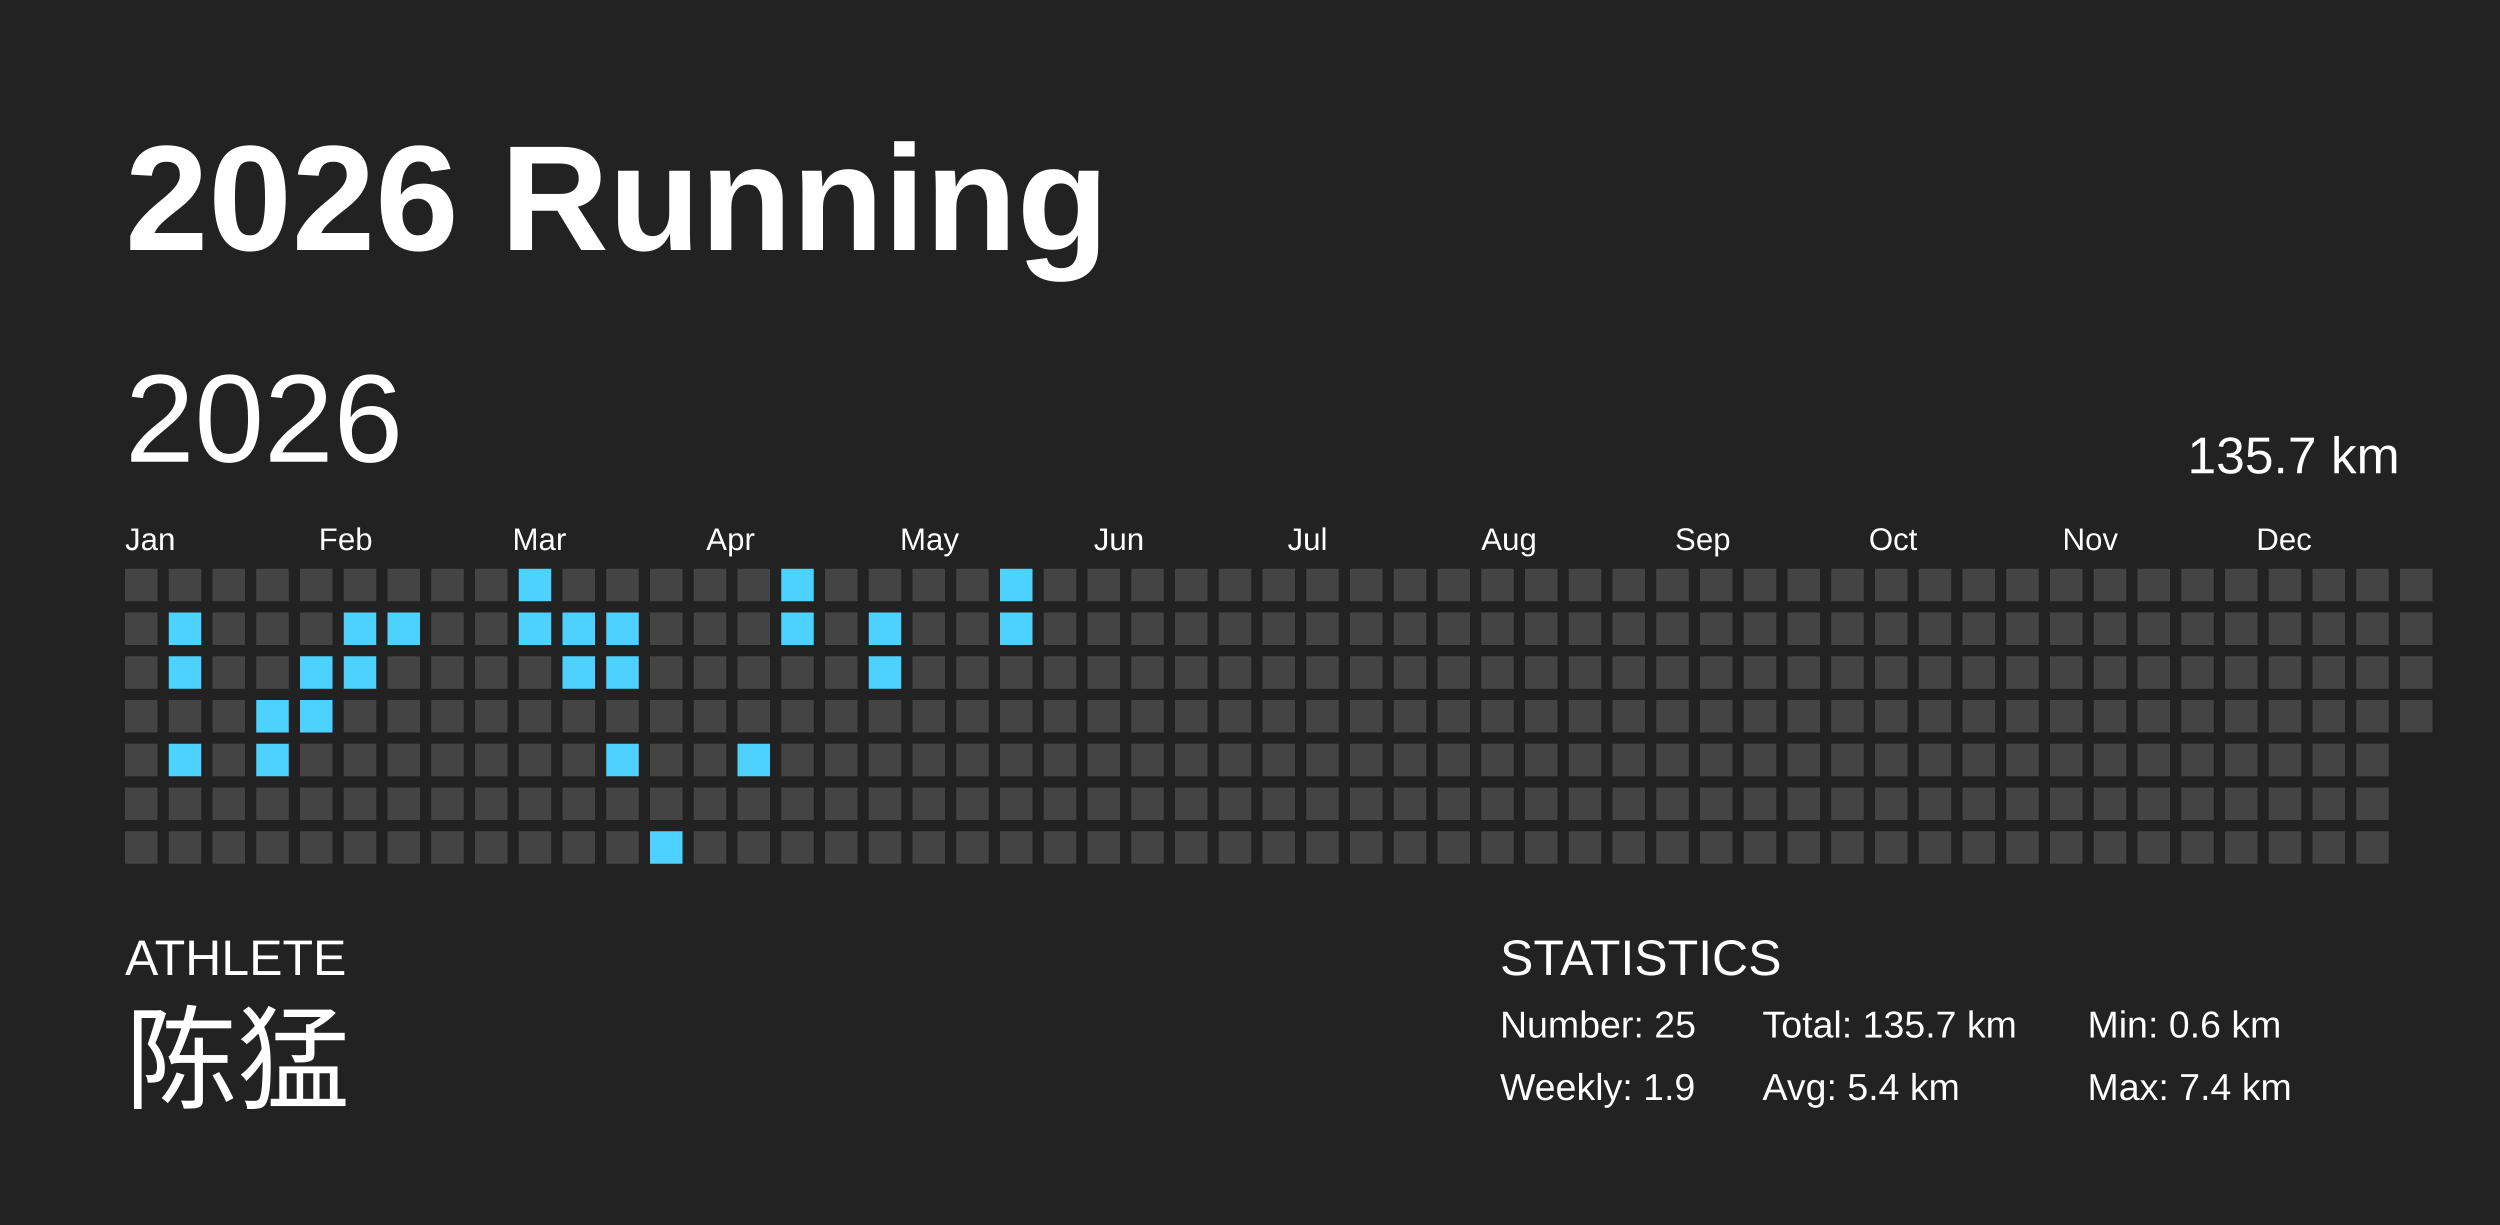
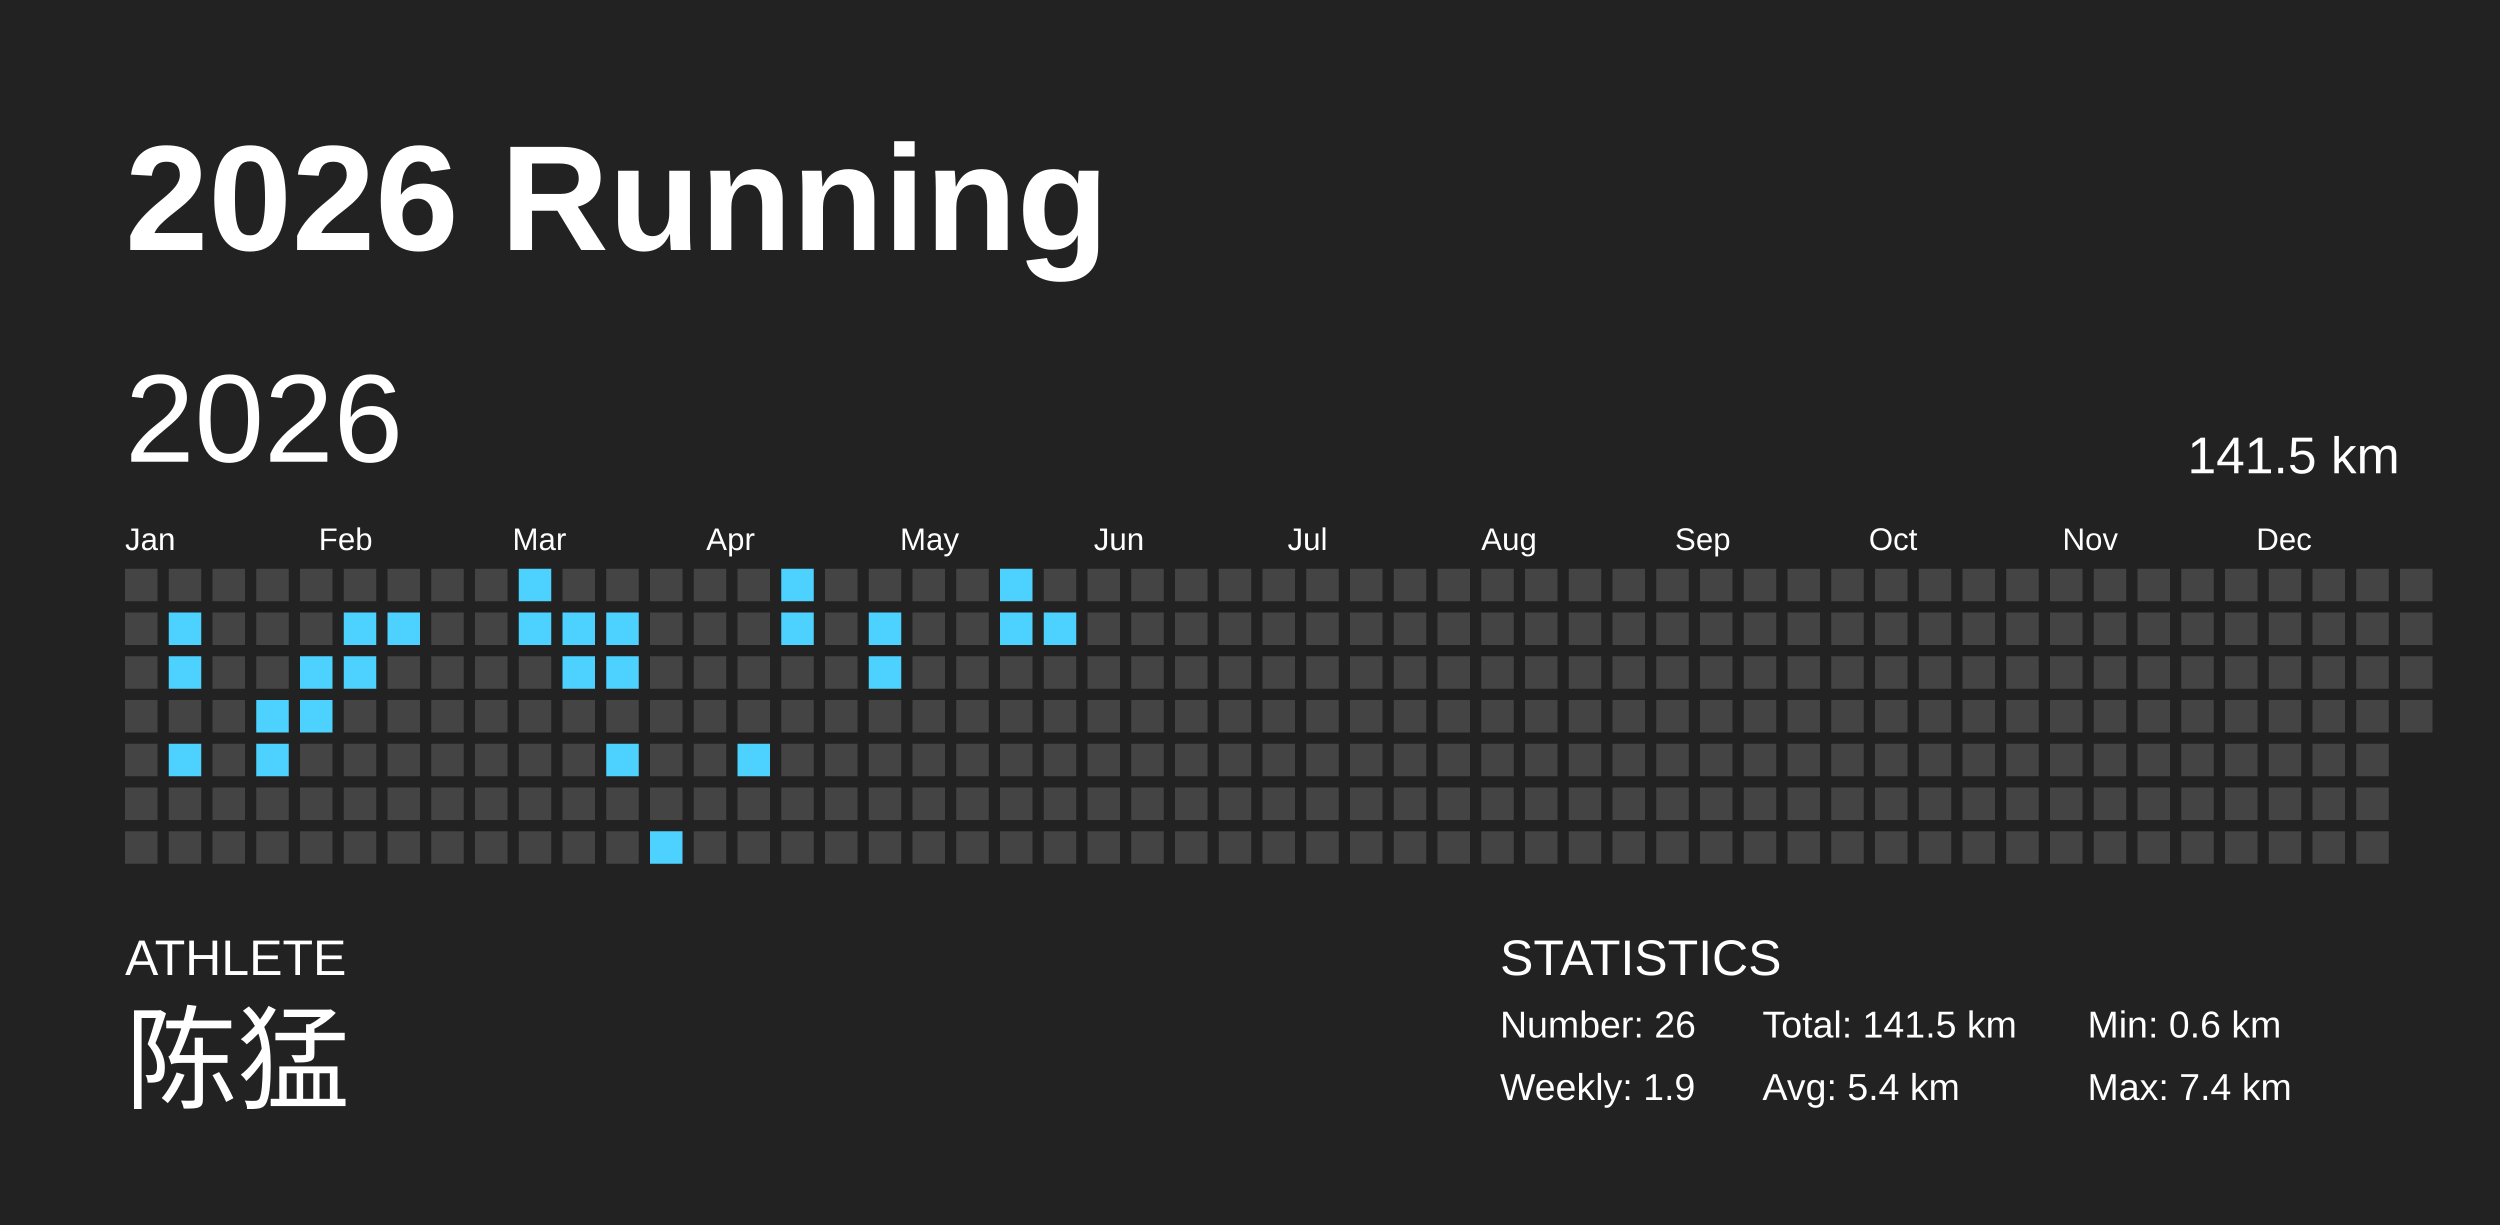
<svg xmlns="http://www.w3.org/2000/svg" baseProfile="full" height="98mm" version="1.1" viewBox="0,0,200,98" width="200mm">
  <defs />
  <rect fill="#222222" height="98" width="200" x="0" y="0" />
  <text fill="#FFFFFF" style="font-size:12px; font-family:Arial; font-weight:bold;" x="10" y="20">2026 Running</text>
  <text fill="#FFFFFF" style="font-size:4px; font-family:Arial" x="10" y="78">ATHLETE</text>
  <text fill="#FFFFFF" style="font-size:9px; font-family:Arial" x="10" y="88">陈猛</text>
  <text fill="#FFFFFF" style="font-size:4px; font-family:Arial" x="120" y="78">STATISTICS</text>
-   <text fill="#FFFFFF" style="font-size:3px; font-family:Arial" x="120" y="83">Number: 25</text>
+   <text fill="#FFFFFF" style="font-size:3px; font-family:Arial" x="120" y="83">Number: 26</text>
  <text fill="#FFFFFF" style="font-size:3px; font-family:Arial" x="120" y="88">Weekly: 1.9</text>
-   <text fill="#FFFFFF" style="font-size:3px; font-family:Arial" x="141" y="83">Total: 135.7 km</text>
+   <text fill="#FFFFFF" style="font-size:3px; font-family:Arial" x="141" y="83">Total: 141.5 km</text>
  <text fill="#FFFFFF" style="font-size:3px; font-family:Arial" x="141" y="88">Avg: 5.4 km</text>
  <text fill="#FFFFFF" style="font-size:3px; font-family:Arial" x="167" y="83">Min: 0.6 km</text>
  <text fill="#FFFFFF" style="font-size:3px; font-family:Arial" x="167" y="88">Max: 7.4 km</text>
  <text dominant-baseline="hanging" fill="#FFFFFF" style="font-size:10.0px; font-family:Arial;" x="10" y="30">2026</text>
-   <text dominant-baseline="hanging" fill="#FFFFFF" style="font-size:4.125px; font-family:Arial;" x="175" y="35">135.7 km</text>
+   <text dominant-baseline="hanging" fill="#FFFFFF" style="font-size:4.125px; font-family:Arial;" x="175" y="35">141.5 km</text>
  <text fill="#FFFFFF" style="font-size:2.5px; font-family:Arial" x="10.0" y="44">Jan</text>
  <text fill="#FFFFFF" style="font-size:2.5px; font-family:Arial" x="25.5" y="44">Feb</text>
  <text fill="#FFFFFF" style="font-size:2.5px; font-family:Arial" x="41.0" y="44">Mar</text>
  <text fill="#FFFFFF" style="font-size:2.5px; font-family:Arial" x="56.5" y="44">Apr</text>
  <text fill="#FFFFFF" style="font-size:2.5px; font-family:Arial" x="72.0" y="44">May</text>
  <text fill="#FFFFFF" style="font-size:2.5px; font-family:Arial" x="87.5" y="44">Jun</text>
  <text fill="#FFFFFF" style="font-size:2.5px; font-family:Arial" x="103.0" y="44">Jul</text>
  <text fill="#FFFFFF" style="font-size:2.5px; font-family:Arial" x="118.5" y="44">Aug</text>
  <text fill="#FFFFFF" style="font-size:2.5px; font-family:Arial" x="134.0" y="44">Sep</text>
  <text fill="#FFFFFF" style="font-size:2.5px; font-family:Arial" x="149.5" y="44">Oct</text>
  <text fill="#FFFFFF" style="font-size:2.5px; font-family:Arial" x="165.0" y="44">Nov</text>
  <text fill="#FFFFFF" style="font-size:2.5px; font-family:Arial" x="180.5" y="44">Dec</text>
  <rect fill="#444444" height="2.6" width="2.6" x="10.0" y="45.5" />
  <rect fill="#444444" height="2.6" width="2.6" x="10.0" y="49.0" />
  <rect fill="#444444" height="2.6" width="2.6" x="10.0" y="52.5" />
  <rect fill="#444444" height="2.6" width="2.6" x="10.0" y="56.0" />
  <rect fill="#444444" height="2.6" width="2.6" x="10.0" y="59.5" />
  <rect fill="#444444" height="2.6" width="2.6" x="10.0" y="63.0" />
  <rect fill="#444444" height="2.6" width="2.6" x="10.0" y="66.5" />
  <rect fill="#444444" height="2.6" width="2.6" x="13.5" y="45.5" />
  <rect fill="#4dd2ff" height="2.6" width="2.6" x="13.5" y="49.0" />
  <rect fill="#4dd2ff" height="2.6" width="2.6" x="13.5" y="52.5" />
  <rect fill="#444444" height="2.6" width="2.6" x="13.5" y="56.0" />
  <rect fill="#4dd2ff" height="2.6" width="2.6" x="13.5" y="59.5" />
  <rect fill="#444444" height="2.6" width="2.6" x="13.5" y="63.0" />
  <rect fill="#444444" height="2.6" width="2.6" x="13.5" y="66.5" />
  <rect fill="#444444" height="2.6" width="2.6" x="17.0" y="45.5" />
  <rect fill="#444444" height="2.6" width="2.6" x="17.0" y="49.0" />
  <rect fill="#444444" height="2.6" width="2.6" x="17.0" y="52.5" />
  <rect fill="#444444" height="2.6" width="2.6" x="17.0" y="56.0" />
  <rect fill="#444444" height="2.6" width="2.6" x="17.0" y="59.5" />
  <rect fill="#444444" height="2.6" width="2.6" x="17.0" y="63.0" />
  <rect fill="#444444" height="2.6" width="2.6" x="17.0" y="66.5" />
  <rect fill="#444444" height="2.6" width="2.6" x="20.5" y="45.5" />
  <rect fill="#444444" height="2.6" width="2.6" x="20.5" y="49.0" />
  <rect fill="#444444" height="2.6" width="2.6" x="20.5" y="52.5" />
  <rect fill="#4dd2ff" height="2.6" width="2.6" x="20.5" y="56.0" />
  <rect fill="#4dd2ff" height="2.6" width="2.6" x="20.5" y="59.5" />
  <rect fill="#444444" height="2.6" width="2.6" x="20.5" y="63.0" />
  <rect fill="#444444" height="2.6" width="2.6" x="20.5" y="66.5" />
  <rect fill="#444444" height="2.6" width="2.6" x="24.0" y="45.5" />
  <rect fill="#444444" height="2.6" width="2.6" x="24.0" y="49.0" />
  <rect fill="#4dd2ff" height="2.6" width="2.6" x="24.0" y="52.5" />
  <rect fill="#4dd2ff" height="2.6" width="2.6" x="24.0" y="56.0" />
  <rect fill="#444444" height="2.6" width="2.6" x="24.0" y="59.5" />
  <rect fill="#444444" height="2.6" width="2.6" x="24.0" y="63.0" />
  <rect fill="#444444" height="2.6" width="2.6" x="24.0" y="66.5" />
  <rect fill="#444444" height="2.6" width="2.6" x="27.5" y="45.5" />
  <rect fill="#4dd2ff" height="2.6" width="2.6" x="27.5" y="49.0" />
  <rect fill="#4dd2ff" height="2.6" width="2.6" x="27.5" y="52.5" />
  <rect fill="#444444" height="2.6" width="2.6" x="27.5" y="56.0" />
  <rect fill="#444444" height="2.6" width="2.6" x="27.5" y="59.5" />
  <rect fill="#444444" height="2.6" width="2.6" x="27.5" y="63.0" />
  <rect fill="#444444" height="2.6" width="2.6" x="27.5" y="66.5" />
  <rect fill="#444444" height="2.6" width="2.6" x="31.0" y="45.5" />
  <rect fill="#4dd2ff" height="2.6" width="2.6" x="31.0" y="49.0" />
  <rect fill="#444444" height="2.6" width="2.6" x="31.0" y="52.5" />
  <rect fill="#444444" height="2.6" width="2.6" x="31.0" y="56.0" />
  <rect fill="#444444" height="2.6" width="2.6" x="31.0" y="59.5" />
  <rect fill="#444444" height="2.6" width="2.6" x="31.0" y="63.0" />
  <rect fill="#444444" height="2.6" width="2.6" x="31.0" y="66.5" />
  <rect fill="#444444" height="2.6" width="2.6" x="34.5" y="45.5" />
  <rect fill="#444444" height="2.6" width="2.6" x="34.5" y="49.0" />
  <rect fill="#444444" height="2.6" width="2.6" x="34.5" y="52.5" />
  <rect fill="#444444" height="2.6" width="2.6" x="34.5" y="56.0" />
  <rect fill="#444444" height="2.6" width="2.6" x="34.5" y="59.5" />
  <rect fill="#444444" height="2.6" width="2.6" x="34.5" y="63.0" />
  <rect fill="#444444" height="2.6" width="2.6" x="34.5" y="66.5" />
  <rect fill="#444444" height="2.6" width="2.6" x="38.0" y="45.5" />
  <rect fill="#444444" height="2.6" width="2.6" x="38.0" y="49.0" />
  <rect fill="#444444" height="2.6" width="2.6" x="38.0" y="52.5" />
  <rect fill="#444444" height="2.6" width="2.6" x="38.0" y="56.0" />
  <rect fill="#444444" height="2.6" width="2.6" x="38.0" y="59.5" />
  <rect fill="#444444" height="2.6" width="2.6" x="38.0" y="63.0" />
  <rect fill="#444444" height="2.6" width="2.6" x="38.0" y="66.5" />
  <rect fill="#4dd2ff" height="2.6" width="2.6" x="41.5" y="45.5" />
  <rect fill="#4dd2ff" height="2.6" width="2.6" x="41.5" y="49.0" />
  <rect fill="#444444" height="2.6" width="2.6" x="41.5" y="52.5" />
  <rect fill="#444444" height="2.6" width="2.6" x="41.5" y="56.0" />
  <rect fill="#444444" height="2.6" width="2.6" x="41.5" y="59.5" />
  <rect fill="#444444" height="2.6" width="2.6" x="41.5" y="63.0" />
  <rect fill="#444444" height="2.6" width="2.6" x="41.5" y="66.5" />
  <rect fill="#444444" height="2.6" width="2.6" x="45.0" y="45.5" />
  <rect fill="#4dd2ff" height="2.6" width="2.6" x="45.0" y="49.0" />
  <rect fill="#4dd2ff" height="2.6" width="2.6" x="45.0" y="52.5" />
  <rect fill="#444444" height="2.6" width="2.6" x="45.0" y="56.0" />
  <rect fill="#444444" height="2.6" width="2.6" x="45.0" y="59.5" />
  <rect fill="#444444" height="2.6" width="2.6" x="45.0" y="63.0" />
  <rect fill="#444444" height="2.6" width="2.6" x="45.0" y="66.5" />
  <rect fill="#444444" height="2.6" width="2.6" x="48.5" y="45.5" />
  <rect fill="#4dd2ff" height="2.6" width="2.6" x="48.5" y="49.0" />
  <rect fill="#4dd2ff" height="2.6" width="2.6" x="48.5" y="52.5" />
  <rect fill="#444444" height="2.6" width="2.6" x="48.5" y="56.0" />
  <rect fill="#4dd2ff" height="2.6" width="2.6" x="48.5" y="59.5" />
  <rect fill="#444444" height="2.6" width="2.6" x="48.5" y="63.0" />
  <rect fill="#444444" height="2.6" width="2.6" x="48.5" y="66.5" />
  <rect fill="#444444" height="2.6" width="2.6" x="52.0" y="45.5" />
  <rect fill="#444444" height="2.6" width="2.6" x="52.0" y="49.0" />
  <rect fill="#444444" height="2.6" width="2.6" x="52.0" y="52.5" />
  <rect fill="#444444" height="2.6" width="2.6" x="52.0" y="56.0" />
  <rect fill="#444444" height="2.6" width="2.6" x="52.0" y="59.5" />
  <rect fill="#444444" height="2.6" width="2.6" x="52.0" y="63.0" />
  <rect fill="#4dd2ff" height="2.6" width="2.6" x="52.0" y="66.5" />
  <rect fill="#444444" height="2.6" width="2.6" x="55.5" y="45.5" />
  <rect fill="#444444" height="2.6" width="2.6" x="55.5" y="49.0" />
  <rect fill="#444444" height="2.6" width="2.6" x="55.5" y="52.5" />
  <rect fill="#444444" height="2.6" width="2.6" x="55.5" y="56.0" />
  <rect fill="#444444" height="2.6" width="2.6" x="55.5" y="59.5" />
  <rect fill="#444444" height="2.6" width="2.6" x="55.5" y="63.0" />
  <rect fill="#444444" height="2.6" width="2.6" x="55.5" y="66.5" />
  <rect fill="#444444" height="2.6" width="2.6" x="59.0" y="45.5" />
  <rect fill="#444444" height="2.6" width="2.6" x="59.0" y="49.0" />
  <rect fill="#444444" height="2.6" width="2.6" x="59.0" y="52.5" />
  <rect fill="#444444" height="2.6" width="2.6" x="59.0" y="56.0" />
  <rect fill="#4dd2ff" height="2.6" width="2.6" x="59.0" y="59.5" />
  <rect fill="#444444" height="2.6" width="2.6" x="59.0" y="63.0" />
  <rect fill="#444444" height="2.6" width="2.6" x="59.0" y="66.5" />
  <rect fill="#4dd2ff" height="2.6" width="2.6" x="62.5" y="45.5" />
  <rect fill="#4dd2ff" height="2.6" width="2.6" x="62.5" y="49.0" />
  <rect fill="#444444" height="2.6" width="2.6" x="62.5" y="52.5" />
  <rect fill="#444444" height="2.6" width="2.6" x="62.5" y="56.0" />
  <rect fill="#444444" height="2.6" width="2.6" x="62.5" y="59.5" />
  <rect fill="#444444" height="2.6" width="2.6" x="62.5" y="63.0" />
  <rect fill="#444444" height="2.6" width="2.6" x="62.5" y="66.5" />
  <rect fill="#444444" height="2.6" width="2.6" x="66.0" y="45.5" />
  <rect fill="#444444" height="2.6" width="2.6" x="66.0" y="49.0" />
  <rect fill="#444444" height="2.6" width="2.6" x="66.0" y="52.5" />
  <rect fill="#444444" height="2.6" width="2.6" x="66.0" y="56.0" />
  <rect fill="#444444" height="2.6" width="2.6" x="66.0" y="59.5" />
  <rect fill="#444444" height="2.6" width="2.6" x="66.0" y="63.0" />
  <rect fill="#444444" height="2.6" width="2.6" x="66.0" y="66.5" />
  <rect fill="#444444" height="2.6" width="2.6" x="69.5" y="45.5" />
  <rect fill="#4dd2ff" height="2.6" width="2.6" x="69.5" y="49.0" />
  <rect fill="#4dd2ff" height="2.6" width="2.6" x="69.5" y="52.5" />
  <rect fill="#444444" height="2.6" width="2.6" x="69.5" y="56.0" />
  <rect fill="#444444" height="2.6" width="2.6" x="69.5" y="59.5" />
  <rect fill="#444444" height="2.6" width="2.6" x="69.5" y="63.0" />
  <rect fill="#444444" height="2.6" width="2.6" x="69.5" y="66.5" />
  <rect fill="#444444" height="2.6" width="2.6" x="73.0" y="45.5" />
  <rect fill="#444444" height="2.6" width="2.6" x="73.0" y="49.0" />
  <rect fill="#444444" height="2.6" width="2.6" x="73.0" y="52.5" />
  <rect fill="#444444" height="2.6" width="2.6" x="73.0" y="56.0" />
  <rect fill="#444444" height="2.6" width="2.6" x="73.0" y="59.5" />
  <rect fill="#444444" height="2.6" width="2.6" x="73.0" y="63.0" />
  <rect fill="#444444" height="2.6" width="2.6" x="73.0" y="66.5" />
  <rect fill="#444444" height="2.6" width="2.6" x="76.5" y="45.5" />
  <rect fill="#444444" height="2.6" width="2.6" x="76.5" y="49.0" />
  <rect fill="#444444" height="2.6" width="2.6" x="76.5" y="52.5" />
  <rect fill="#444444" height="2.6" width="2.6" x="76.5" y="56.0" />
  <rect fill="#444444" height="2.6" width="2.6" x="76.5" y="59.5" />
  <rect fill="#444444" height="2.6" width="2.6" x="76.5" y="63.0" />
  <rect fill="#444444" height="2.6" width="2.6" x="76.5" y="66.5" />
  <rect fill="#4dd2ff" height="2.6" width="2.6" x="80.0" y="45.5" />
  <rect fill="#4dd2ff" height="2.6" width="2.6" x="80.0" y="49.0" />
  <rect fill="#444444" height="2.6" width="2.6" x="80.0" y="52.5" />
  <rect fill="#444444" height="2.6" width="2.6" x="80.0" y="56.0" />
  <rect fill="#444444" height="2.6" width="2.6" x="80.0" y="59.5" />
  <rect fill="#444444" height="2.6" width="2.6" x="80.0" y="63.0" />
  <rect fill="#444444" height="2.6" width="2.6" x="80.0" y="66.5" />
  <rect fill="#444444" height="2.6" width="2.6" x="83.5" y="45.5" />
-   <rect fill="#444444" height="2.6" width="2.6" x="83.5" y="49.0" />
+   <rect fill="#4dd2ff" height="2.6" width="2.6" x="83.5" y="49.0" />
  <rect fill="#444444" height="2.6" width="2.6" x="83.5" y="52.5" />
  <rect fill="#444444" height="2.6" width="2.6" x="83.5" y="56.0" />
  <rect fill="#444444" height="2.6" width="2.6" x="83.5" y="59.5" />
  <rect fill="#444444" height="2.6" width="2.6" x="83.5" y="63.0" />
  <rect fill="#444444" height="2.6" width="2.6" x="83.5" y="66.5" />
  <rect fill="#444444" height="2.6" width="2.6" x="87.0" y="45.5" />
  <rect fill="#444444" height="2.6" width="2.6" x="87.0" y="49.0" />
  <rect fill="#444444" height="2.6" width="2.6" x="87.0" y="52.5" />
  <rect fill="#444444" height="2.6" width="2.6" x="87.0" y="56.0" />
  <rect fill="#444444" height="2.6" width="2.6" x="87.0" y="59.5" />
  <rect fill="#444444" height="2.6" width="2.6" x="87.0" y="63.0" />
  <rect fill="#444444" height="2.6" width="2.6" x="87.0" y="66.5" />
  <rect fill="#444444" height="2.6" width="2.6" x="90.5" y="45.5" />
  <rect fill="#444444" height="2.6" width="2.6" x="90.5" y="49.0" />
  <rect fill="#444444" height="2.6" width="2.6" x="90.5" y="52.5" />
  <rect fill="#444444" height="2.6" width="2.6" x="90.5" y="56.0" />
  <rect fill="#444444" height="2.6" width="2.6" x="90.5" y="59.5" />
  <rect fill="#444444" height="2.6" width="2.6" x="90.5" y="63.0" />
  <rect fill="#444444" height="2.6" width="2.6" x="90.5" y="66.5" />
  <rect fill="#444444" height="2.6" width="2.6" x="94.0" y="45.5" />
  <rect fill="#444444" height="2.6" width="2.6" x="94.0" y="49.0" />
  <rect fill="#444444" height="2.6" width="2.6" x="94.0" y="52.5" />
  <rect fill="#444444" height="2.6" width="2.6" x="94.0" y="56.0" />
  <rect fill="#444444" height="2.6" width="2.6" x="94.0" y="59.5" />
  <rect fill="#444444" height="2.6" width="2.6" x="94.0" y="63.0" />
  <rect fill="#444444" height="2.6" width="2.6" x="94.0" y="66.5" />
  <rect fill="#444444" height="2.6" width="2.6" x="97.5" y="45.5" />
  <rect fill="#444444" height="2.6" width="2.6" x="97.5" y="49.0" />
  <rect fill="#444444" height="2.6" width="2.6" x="97.5" y="52.5" />
  <rect fill="#444444" height="2.6" width="2.6" x="97.5" y="56.0" />
  <rect fill="#444444" height="2.6" width="2.6" x="97.5" y="59.5" />
  <rect fill="#444444" height="2.6" width="2.6" x="97.5" y="63.0" />
  <rect fill="#444444" height="2.6" width="2.6" x="97.5" y="66.5" />
  <rect fill="#444444" height="2.6" width="2.6" x="101.0" y="45.5" />
  <rect fill="#444444" height="2.6" width="2.6" x="101.0" y="49.0" />
  <rect fill="#444444" height="2.6" width="2.6" x="101.0" y="52.5" />
  <rect fill="#444444" height="2.6" width="2.6" x="101.0" y="56.0" />
  <rect fill="#444444" height="2.6" width="2.6" x="101.0" y="59.5" />
  <rect fill="#444444" height="2.6" width="2.6" x="101.0" y="63.0" />
  <rect fill="#444444" height="2.6" width="2.6" x="101.0" y="66.5" />
  <rect fill="#444444" height="2.6" width="2.6" x="104.5" y="45.5" />
  <rect fill="#444444" height="2.6" width="2.6" x="104.5" y="49.0" />
  <rect fill="#444444" height="2.6" width="2.6" x="104.5" y="52.5" />
  <rect fill="#444444" height="2.6" width="2.6" x="104.5" y="56.0" />
  <rect fill="#444444" height="2.6" width="2.6" x="104.5" y="59.5" />
  <rect fill="#444444" height="2.6" width="2.6" x="104.5" y="63.0" />
  <rect fill="#444444" height="2.6" width="2.6" x="104.5" y="66.5" />
  <rect fill="#444444" height="2.6" width="2.6" x="108.0" y="45.5" />
  <rect fill="#444444" height="2.6" width="2.6" x="108.0" y="49.0" />
  <rect fill="#444444" height="2.6" width="2.6" x="108.0" y="52.5" />
  <rect fill="#444444" height="2.6" width="2.6" x="108.0" y="56.0" />
  <rect fill="#444444" height="2.6" width="2.6" x="108.0" y="59.5" />
  <rect fill="#444444" height="2.6" width="2.6" x="108.0" y="63.0" />
  <rect fill="#444444" height="2.6" width="2.6" x="108.0" y="66.5" />
  <rect fill="#444444" height="2.6" width="2.6" x="111.5" y="45.5" />
  <rect fill="#444444" height="2.6" width="2.6" x="111.5" y="49.0" />
  <rect fill="#444444" height="2.6" width="2.6" x="111.5" y="52.5" />
  <rect fill="#444444" height="2.6" width="2.6" x="111.5" y="56.0" />
  <rect fill="#444444" height="2.6" width="2.6" x="111.5" y="59.5" />
  <rect fill="#444444" height="2.6" width="2.6" x="111.5" y="63.0" />
  <rect fill="#444444" height="2.6" width="2.6" x="111.5" y="66.5" />
  <rect fill="#444444" height="2.6" width="2.6" x="115.0" y="45.5" />
  <rect fill="#444444" height="2.6" width="2.6" x="115.0" y="49.0" />
  <rect fill="#444444" height="2.6" width="2.6" x="115.0" y="52.5" />
  <rect fill="#444444" height="2.6" width="2.6" x="115.0" y="56.0" />
  <rect fill="#444444" height="2.6" width="2.6" x="115.0" y="59.5" />
  <rect fill="#444444" height="2.6" width="2.6" x="115.0" y="63.0" />
  <rect fill="#444444" height="2.6" width="2.6" x="115.0" y="66.5" />
  <rect fill="#444444" height="2.6" width="2.6" x="118.5" y="45.5" />
  <rect fill="#444444" height="2.6" width="2.6" x="118.5" y="49.0" />
  <rect fill="#444444" height="2.6" width="2.6" x="118.5" y="52.5" />
  <rect fill="#444444" height="2.6" width="2.6" x="118.5" y="56.0" />
  <rect fill="#444444" height="2.6" width="2.6" x="118.5" y="59.5" />
  <rect fill="#444444" height="2.6" width="2.6" x="118.5" y="63.0" />
  <rect fill="#444444" height="2.6" width="2.6" x="118.5" y="66.5" />
  <rect fill="#444444" height="2.6" width="2.6" x="122.0" y="45.5" />
  <rect fill="#444444" height="2.6" width="2.6" x="122.0" y="49.0" />
  <rect fill="#444444" height="2.6" width="2.6" x="122.0" y="52.5" />
  <rect fill="#444444" height="2.6" width="2.6" x="122.0" y="56.0" />
  <rect fill="#444444" height="2.6" width="2.6" x="122.0" y="59.5" />
  <rect fill="#444444" height="2.6" width="2.6" x="122.0" y="63.0" />
  <rect fill="#444444" height="2.6" width="2.6" x="122.0" y="66.5" />
  <rect fill="#444444" height="2.6" width="2.6" x="125.5" y="45.5" />
  <rect fill="#444444" height="2.6" width="2.6" x="125.5" y="49.0" />
  <rect fill="#444444" height="2.6" width="2.6" x="125.5" y="52.5" />
  <rect fill="#444444" height="2.6" width="2.6" x="125.5" y="56.0" />
  <rect fill="#444444" height="2.6" width="2.6" x="125.5" y="59.5" />
  <rect fill="#444444" height="2.6" width="2.6" x="125.5" y="63.0" />
  <rect fill="#444444" height="2.6" width="2.6" x="125.5" y="66.5" />
  <rect fill="#444444" height="2.6" width="2.6" x="129.0" y="45.5" />
  <rect fill="#444444" height="2.6" width="2.6" x="129.0" y="49.0" />
  <rect fill="#444444" height="2.6" width="2.6" x="129.0" y="52.5" />
  <rect fill="#444444" height="2.6" width="2.6" x="129.0" y="56.0" />
  <rect fill="#444444" height="2.6" width="2.6" x="129.0" y="59.5" />
  <rect fill="#444444" height="2.6" width="2.6" x="129.0" y="63.0" />
  <rect fill="#444444" height="2.6" width="2.6" x="129.0" y="66.5" />
  <rect fill="#444444" height="2.6" width="2.6" x="132.5" y="45.5" />
  <rect fill="#444444" height="2.6" width="2.6" x="132.5" y="49.0" />
  <rect fill="#444444" height="2.6" width="2.6" x="132.5" y="52.5" />
  <rect fill="#444444" height="2.6" width="2.6" x="132.5" y="56.0" />
  <rect fill="#444444" height="2.6" width="2.6" x="132.5" y="59.5" />
  <rect fill="#444444" height="2.6" width="2.6" x="132.5" y="63.0" />
  <rect fill="#444444" height="2.6" width="2.6" x="132.5" y="66.5" />
  <rect fill="#444444" height="2.6" width="2.6" x="136.0" y="45.5" />
  <rect fill="#444444" height="2.6" width="2.6" x="136.0" y="49.0" />
  <rect fill="#444444" height="2.6" width="2.6" x="136.0" y="52.5" />
  <rect fill="#444444" height="2.6" width="2.6" x="136.0" y="56.0" />
  <rect fill="#444444" height="2.6" width="2.6" x="136.0" y="59.5" />
  <rect fill="#444444" height="2.6" width="2.6" x="136.0" y="63.0" />
  <rect fill="#444444" height="2.6" width="2.6" x="136.0" y="66.5" />
  <rect fill="#444444" height="2.6" width="2.6" x="139.5" y="45.5" />
  <rect fill="#444444" height="2.6" width="2.6" x="139.5" y="49.0" />
  <rect fill="#444444" height="2.6" width="2.6" x="139.5" y="52.5" />
  <rect fill="#444444" height="2.6" width="2.6" x="139.5" y="56.0" />
  <rect fill="#444444" height="2.6" width="2.6" x="139.5" y="59.5" />
  <rect fill="#444444" height="2.6" width="2.6" x="139.5" y="63.0" />
  <rect fill="#444444" height="2.6" width="2.6" x="139.5" y="66.5" />
  <rect fill="#444444" height="2.6" width="2.6" x="143.0" y="45.5" />
  <rect fill="#444444" height="2.6" width="2.6" x="143.0" y="49.0" />
  <rect fill="#444444" height="2.6" width="2.6" x="143.0" y="52.5" />
  <rect fill="#444444" height="2.6" width="2.6" x="143.0" y="56.0" />
  <rect fill="#444444" height="2.6" width="2.6" x="143.0" y="59.5" />
  <rect fill="#444444" height="2.6" width="2.6" x="143.0" y="63.0" />
  <rect fill="#444444" height="2.6" width="2.6" x="143.0" y="66.5" />
  <rect fill="#444444" height="2.6" width="2.6" x="146.5" y="45.5" />
  <rect fill="#444444" height="2.6" width="2.6" x="146.5" y="49.0" />
  <rect fill="#444444" height="2.6" width="2.6" x="146.5" y="52.5" />
  <rect fill="#444444" height="2.6" width="2.6" x="146.5" y="56.0" />
  <rect fill="#444444" height="2.6" width="2.6" x="146.5" y="59.5" />
  <rect fill="#444444" height="2.6" width="2.6" x="146.5" y="63.0" />
  <rect fill="#444444" height="2.6" width="2.6" x="146.5" y="66.5" />
  <rect fill="#444444" height="2.6" width="2.6" x="150.0" y="45.5" />
  <rect fill="#444444" height="2.6" width="2.6" x="150.0" y="49.0" />
  <rect fill="#444444" height="2.6" width="2.6" x="150.0" y="52.5" />
  <rect fill="#444444" height="2.6" width="2.6" x="150.0" y="56.0" />
  <rect fill="#444444" height="2.6" width="2.6" x="150.0" y="59.5" />
  <rect fill="#444444" height="2.6" width="2.6" x="150.0" y="63.0" />
  <rect fill="#444444" height="2.6" width="2.6" x="150.0" y="66.5" />
  <rect fill="#444444" height="2.6" width="2.6" x="153.5" y="45.5" />
  <rect fill="#444444" height="2.6" width="2.6" x="153.5" y="49.0" />
  <rect fill="#444444" height="2.6" width="2.6" x="153.5" y="52.5" />
  <rect fill="#444444" height="2.6" width="2.6" x="153.5" y="56.0" />
  <rect fill="#444444" height="2.6" width="2.6" x="153.5" y="59.5" />
  <rect fill="#444444" height="2.6" width="2.6" x="153.5" y="63.0" />
  <rect fill="#444444" height="2.6" width="2.6" x="153.5" y="66.5" />
  <rect fill="#444444" height="2.6" width="2.6" x="157.0" y="45.5" />
  <rect fill="#444444" height="2.6" width="2.6" x="157.0" y="49.0" />
  <rect fill="#444444" height="2.6" width="2.6" x="157.0" y="52.5" />
  <rect fill="#444444" height="2.6" width="2.6" x="157.0" y="56.0" />
  <rect fill="#444444" height="2.6" width="2.6" x="157.0" y="59.5" />
  <rect fill="#444444" height="2.6" width="2.6" x="157.0" y="63.0" />
  <rect fill="#444444" height="2.6" width="2.6" x="157.0" y="66.5" />
  <rect fill="#444444" height="2.6" width="2.6" x="160.5" y="45.5" />
  <rect fill="#444444" height="2.6" width="2.6" x="160.5" y="49.0" />
  <rect fill="#444444" height="2.6" width="2.6" x="160.5" y="52.5" />
  <rect fill="#444444" height="2.6" width="2.6" x="160.5" y="56.0" />
  <rect fill="#444444" height="2.6" width="2.6" x="160.5" y="59.5" />
  <rect fill="#444444" height="2.6" width="2.6" x="160.5" y="63.0" />
  <rect fill="#444444" height="2.6" width="2.6" x="160.5" y="66.5" />
  <rect fill="#444444" height="2.6" width="2.6" x="164.0" y="45.5" />
  <rect fill="#444444" height="2.6" width="2.6" x="164.0" y="49.0" />
  <rect fill="#444444" height="2.6" width="2.6" x="164.0" y="52.5" />
  <rect fill="#444444" height="2.6" width="2.6" x="164.0" y="56.0" />
  <rect fill="#444444" height="2.6" width="2.6" x="164.0" y="59.5" />
  <rect fill="#444444" height="2.6" width="2.6" x="164.0" y="63.0" />
  <rect fill="#444444" height="2.6" width="2.6" x="164.0" y="66.5" />
  <rect fill="#444444" height="2.6" width="2.6" x="167.5" y="45.5" />
  <rect fill="#444444" height="2.6" width="2.6" x="167.5" y="49.0" />
  <rect fill="#444444" height="2.6" width="2.6" x="167.5" y="52.5" />
  <rect fill="#444444" height="2.6" width="2.6" x="167.5" y="56.0" />
  <rect fill="#444444" height="2.6" width="2.6" x="167.5" y="59.5" />
  <rect fill="#444444" height="2.6" width="2.6" x="167.5" y="63.0" />
  <rect fill="#444444" height="2.6" width="2.6" x="167.5" y="66.5" />
  <rect fill="#444444" height="2.6" width="2.6" x="171.0" y="45.5" />
  <rect fill="#444444" height="2.6" width="2.6" x="171.0" y="49.0" />
  <rect fill="#444444" height="2.6" width="2.6" x="171.0" y="52.5" />
  <rect fill="#444444" height="2.6" width="2.6" x="171.0" y="56.0" />
  <rect fill="#444444" height="2.6" width="2.6" x="171.0" y="59.5" />
  <rect fill="#444444" height="2.6" width="2.6" x="171.0" y="63.0" />
  <rect fill="#444444" height="2.6" width="2.6" x="171.0" y="66.5" />
  <rect fill="#444444" height="2.6" width="2.6" x="174.5" y="45.5" />
  <rect fill="#444444" height="2.6" width="2.6" x="174.5" y="49.0" />
  <rect fill="#444444" height="2.6" width="2.6" x="174.5" y="52.5" />
  <rect fill="#444444" height="2.6" width="2.6" x="174.5" y="56.0" />
  <rect fill="#444444" height="2.6" width="2.6" x="174.5" y="59.5" />
  <rect fill="#444444" height="2.6" width="2.6" x="174.5" y="63.0" />
  <rect fill="#444444" height="2.6" width="2.6" x="174.5" y="66.5" />
  <rect fill="#444444" height="2.6" width="2.6" x="178.0" y="45.5" />
  <rect fill="#444444" height="2.6" width="2.6" x="178.0" y="49.0" />
  <rect fill="#444444" height="2.6" width="2.6" x="178.0" y="52.5" />
  <rect fill="#444444" height="2.6" width="2.6" x="178.0" y="56.0" />
  <rect fill="#444444" height="2.6" width="2.6" x="178.0" y="59.5" />
  <rect fill="#444444" height="2.6" width="2.6" x="178.0" y="63.0" />
  <rect fill="#444444" height="2.6" width="2.6" x="178.0" y="66.5" />
  <rect fill="#444444" height="2.6" width="2.6" x="181.5" y="45.5" />
  <rect fill="#444444" height="2.6" width="2.6" x="181.5" y="49.0" />
  <rect fill="#444444" height="2.6" width="2.6" x="181.5" y="52.5" />
  <rect fill="#444444" height="2.6" width="2.6" x="181.5" y="56.0" />
  <rect fill="#444444" height="2.6" width="2.6" x="181.5" y="59.5" />
  <rect fill="#444444" height="2.6" width="2.6" x="181.5" y="63.0" />
  <rect fill="#444444" height="2.6" width="2.6" x="181.5" y="66.5" />
  <rect fill="#444444" height="2.6" width="2.6" x="185.0" y="45.5" />
  <rect fill="#444444" height="2.6" width="2.6" x="185.0" y="49.0" />
  <rect fill="#444444" height="2.6" width="2.6" x="185.0" y="52.5" />
  <rect fill="#444444" height="2.6" width="2.6" x="185.0" y="56.0" />
  <rect fill="#444444" height="2.6" width="2.6" x="185.0" y="59.5" />
  <rect fill="#444444" height="2.6" width="2.6" x="185.0" y="63.0" />
  <rect fill="#444444" height="2.6" width="2.6" x="185.0" y="66.5" />
  <rect fill="#444444" height="2.6" width="2.6" x="188.5" y="45.5" />
  <rect fill="#444444" height="2.6" width="2.6" x="188.5" y="49.0" />
  <rect fill="#444444" height="2.6" width="2.6" x="188.5" y="52.5" />
  <rect fill="#444444" height="2.6" width="2.6" x="188.5" y="56.0" />
  <rect fill="#444444" height="2.6" width="2.6" x="188.5" y="59.5" />
  <rect fill="#444444" height="2.6" width="2.6" x="188.5" y="63.0" />
  <rect fill="#444444" height="2.6" width="2.6" x="188.5" y="66.5" />
  <rect fill="#444444" height="2.6" width="2.6" x="192.0" y="45.5" />
  <rect fill="#444444" height="2.6" width="2.6" x="192.0" y="49.0" />
  <rect fill="#444444" height="2.6" width="2.6" x="192.0" y="52.5" />
  <rect fill="#444444" height="2.6" width="2.6" x="192.0" y="56.0" />
</svg>
